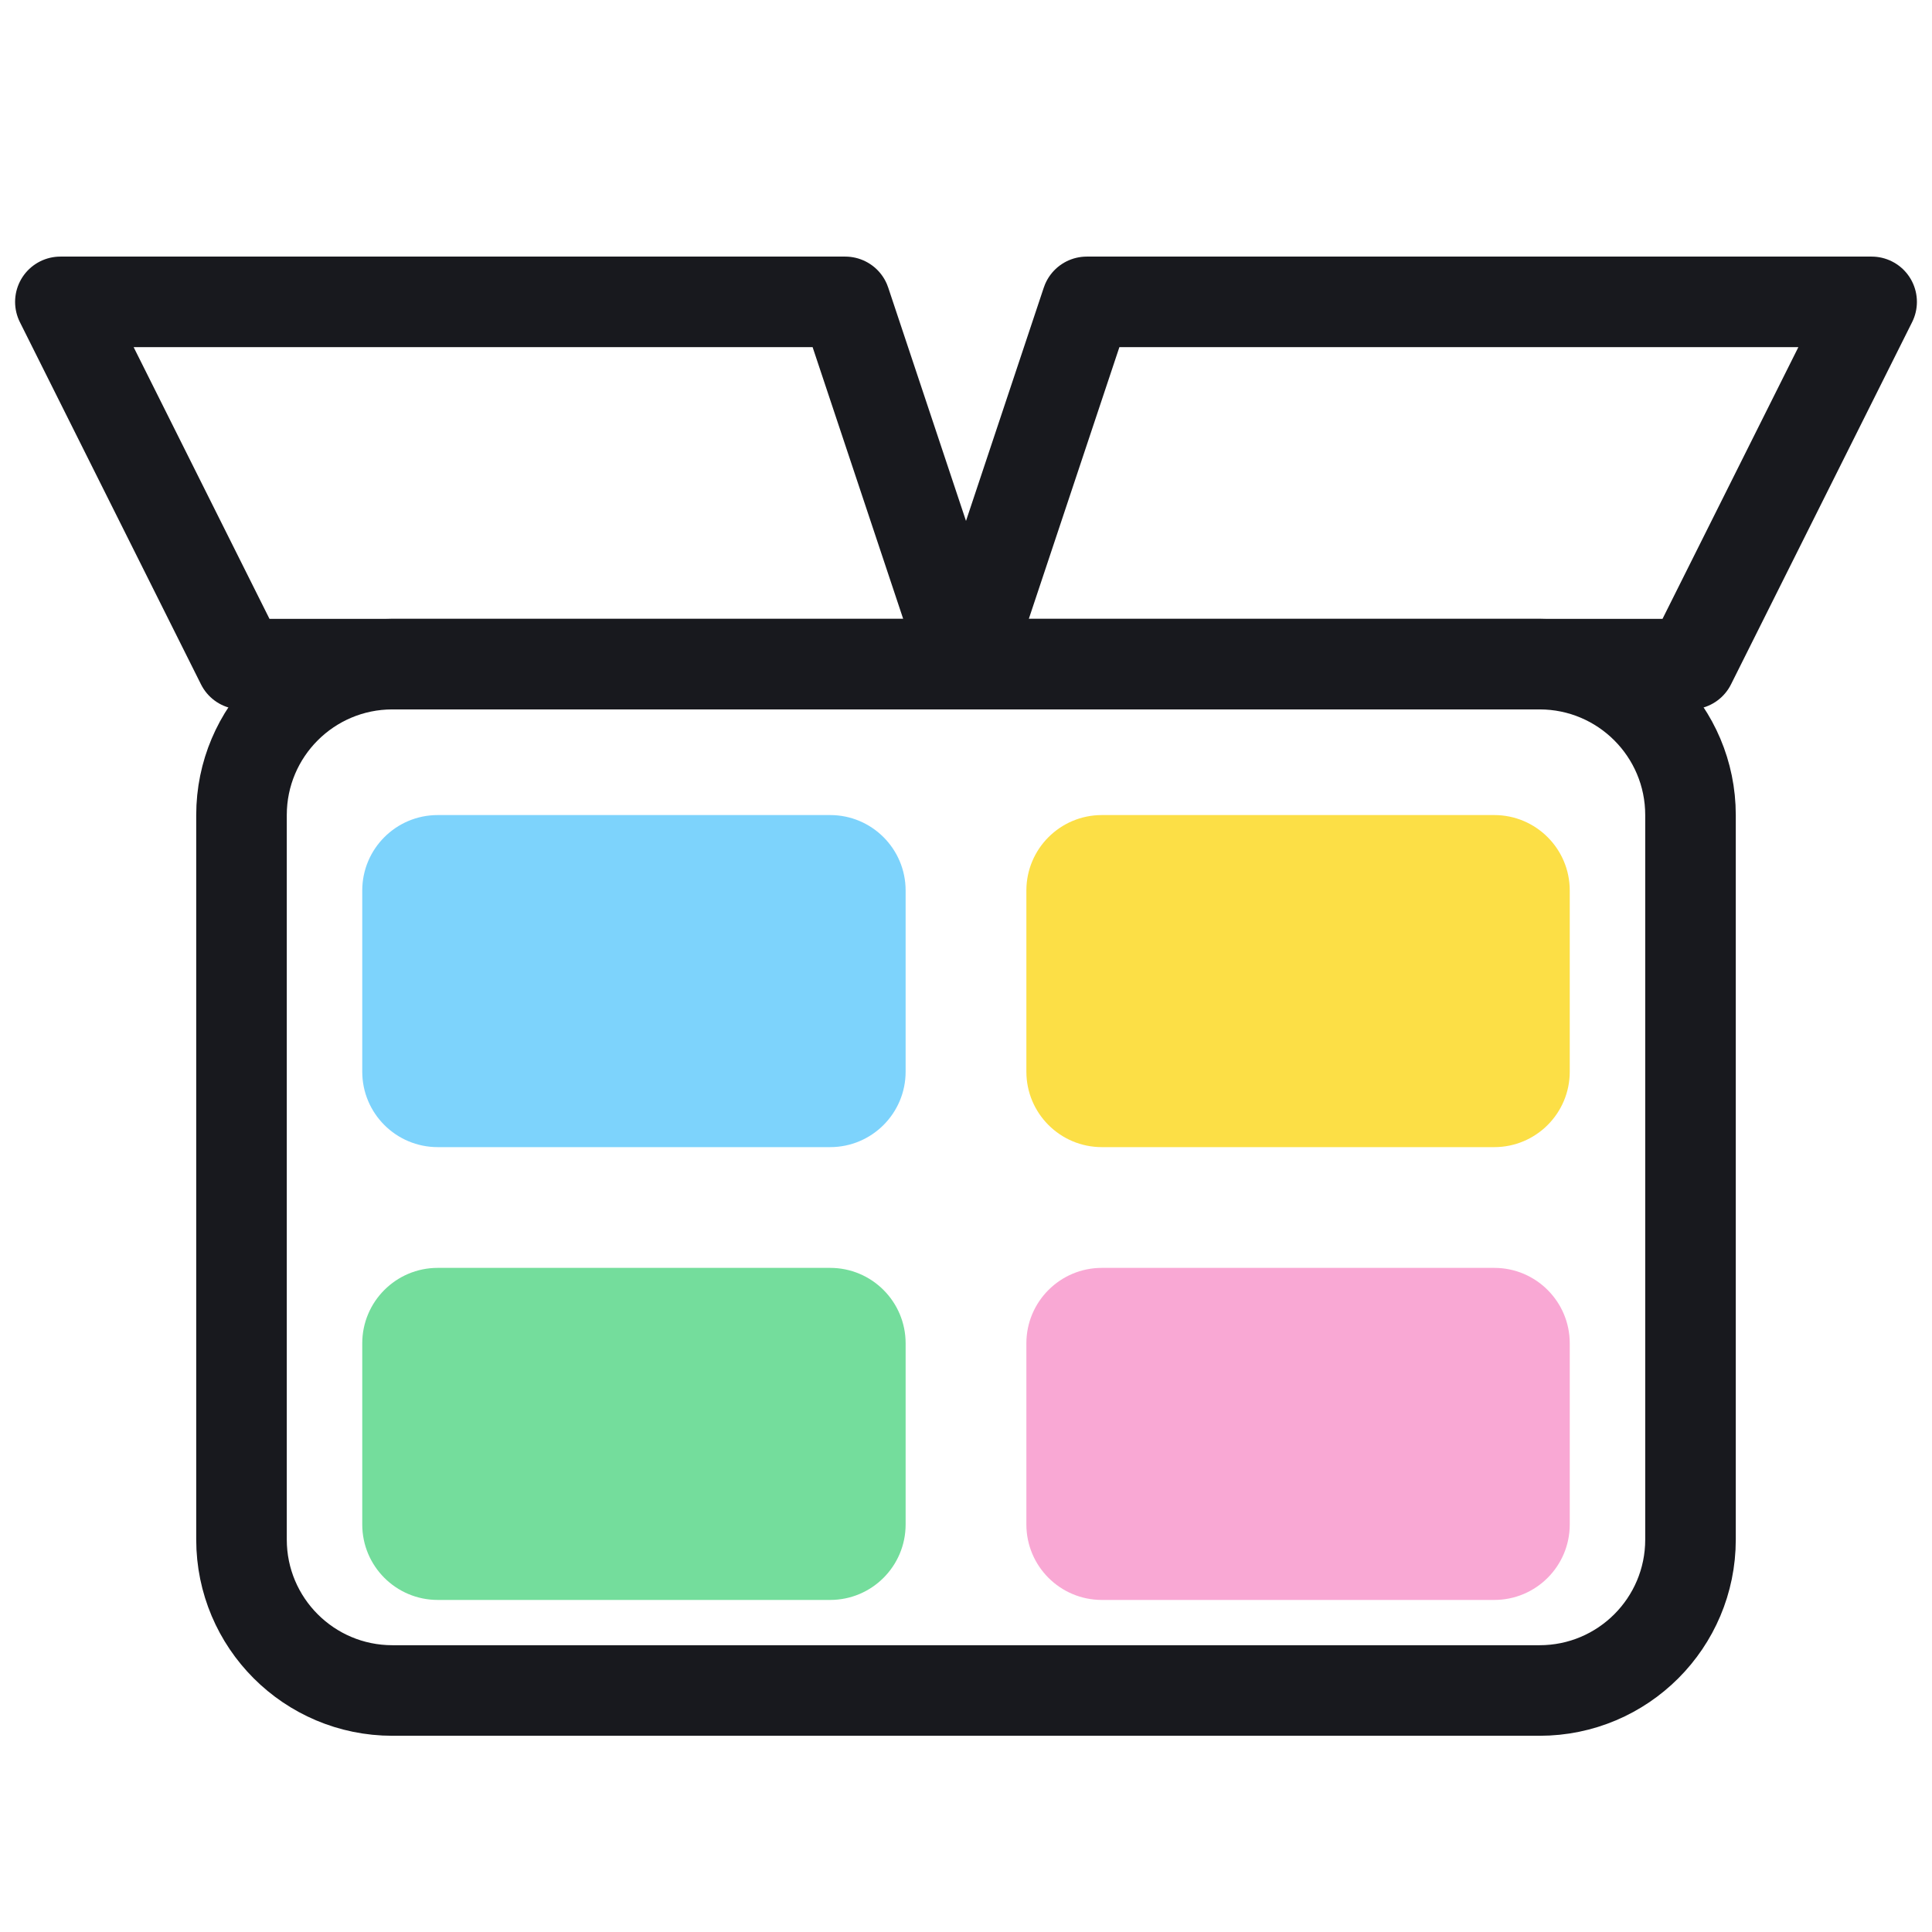
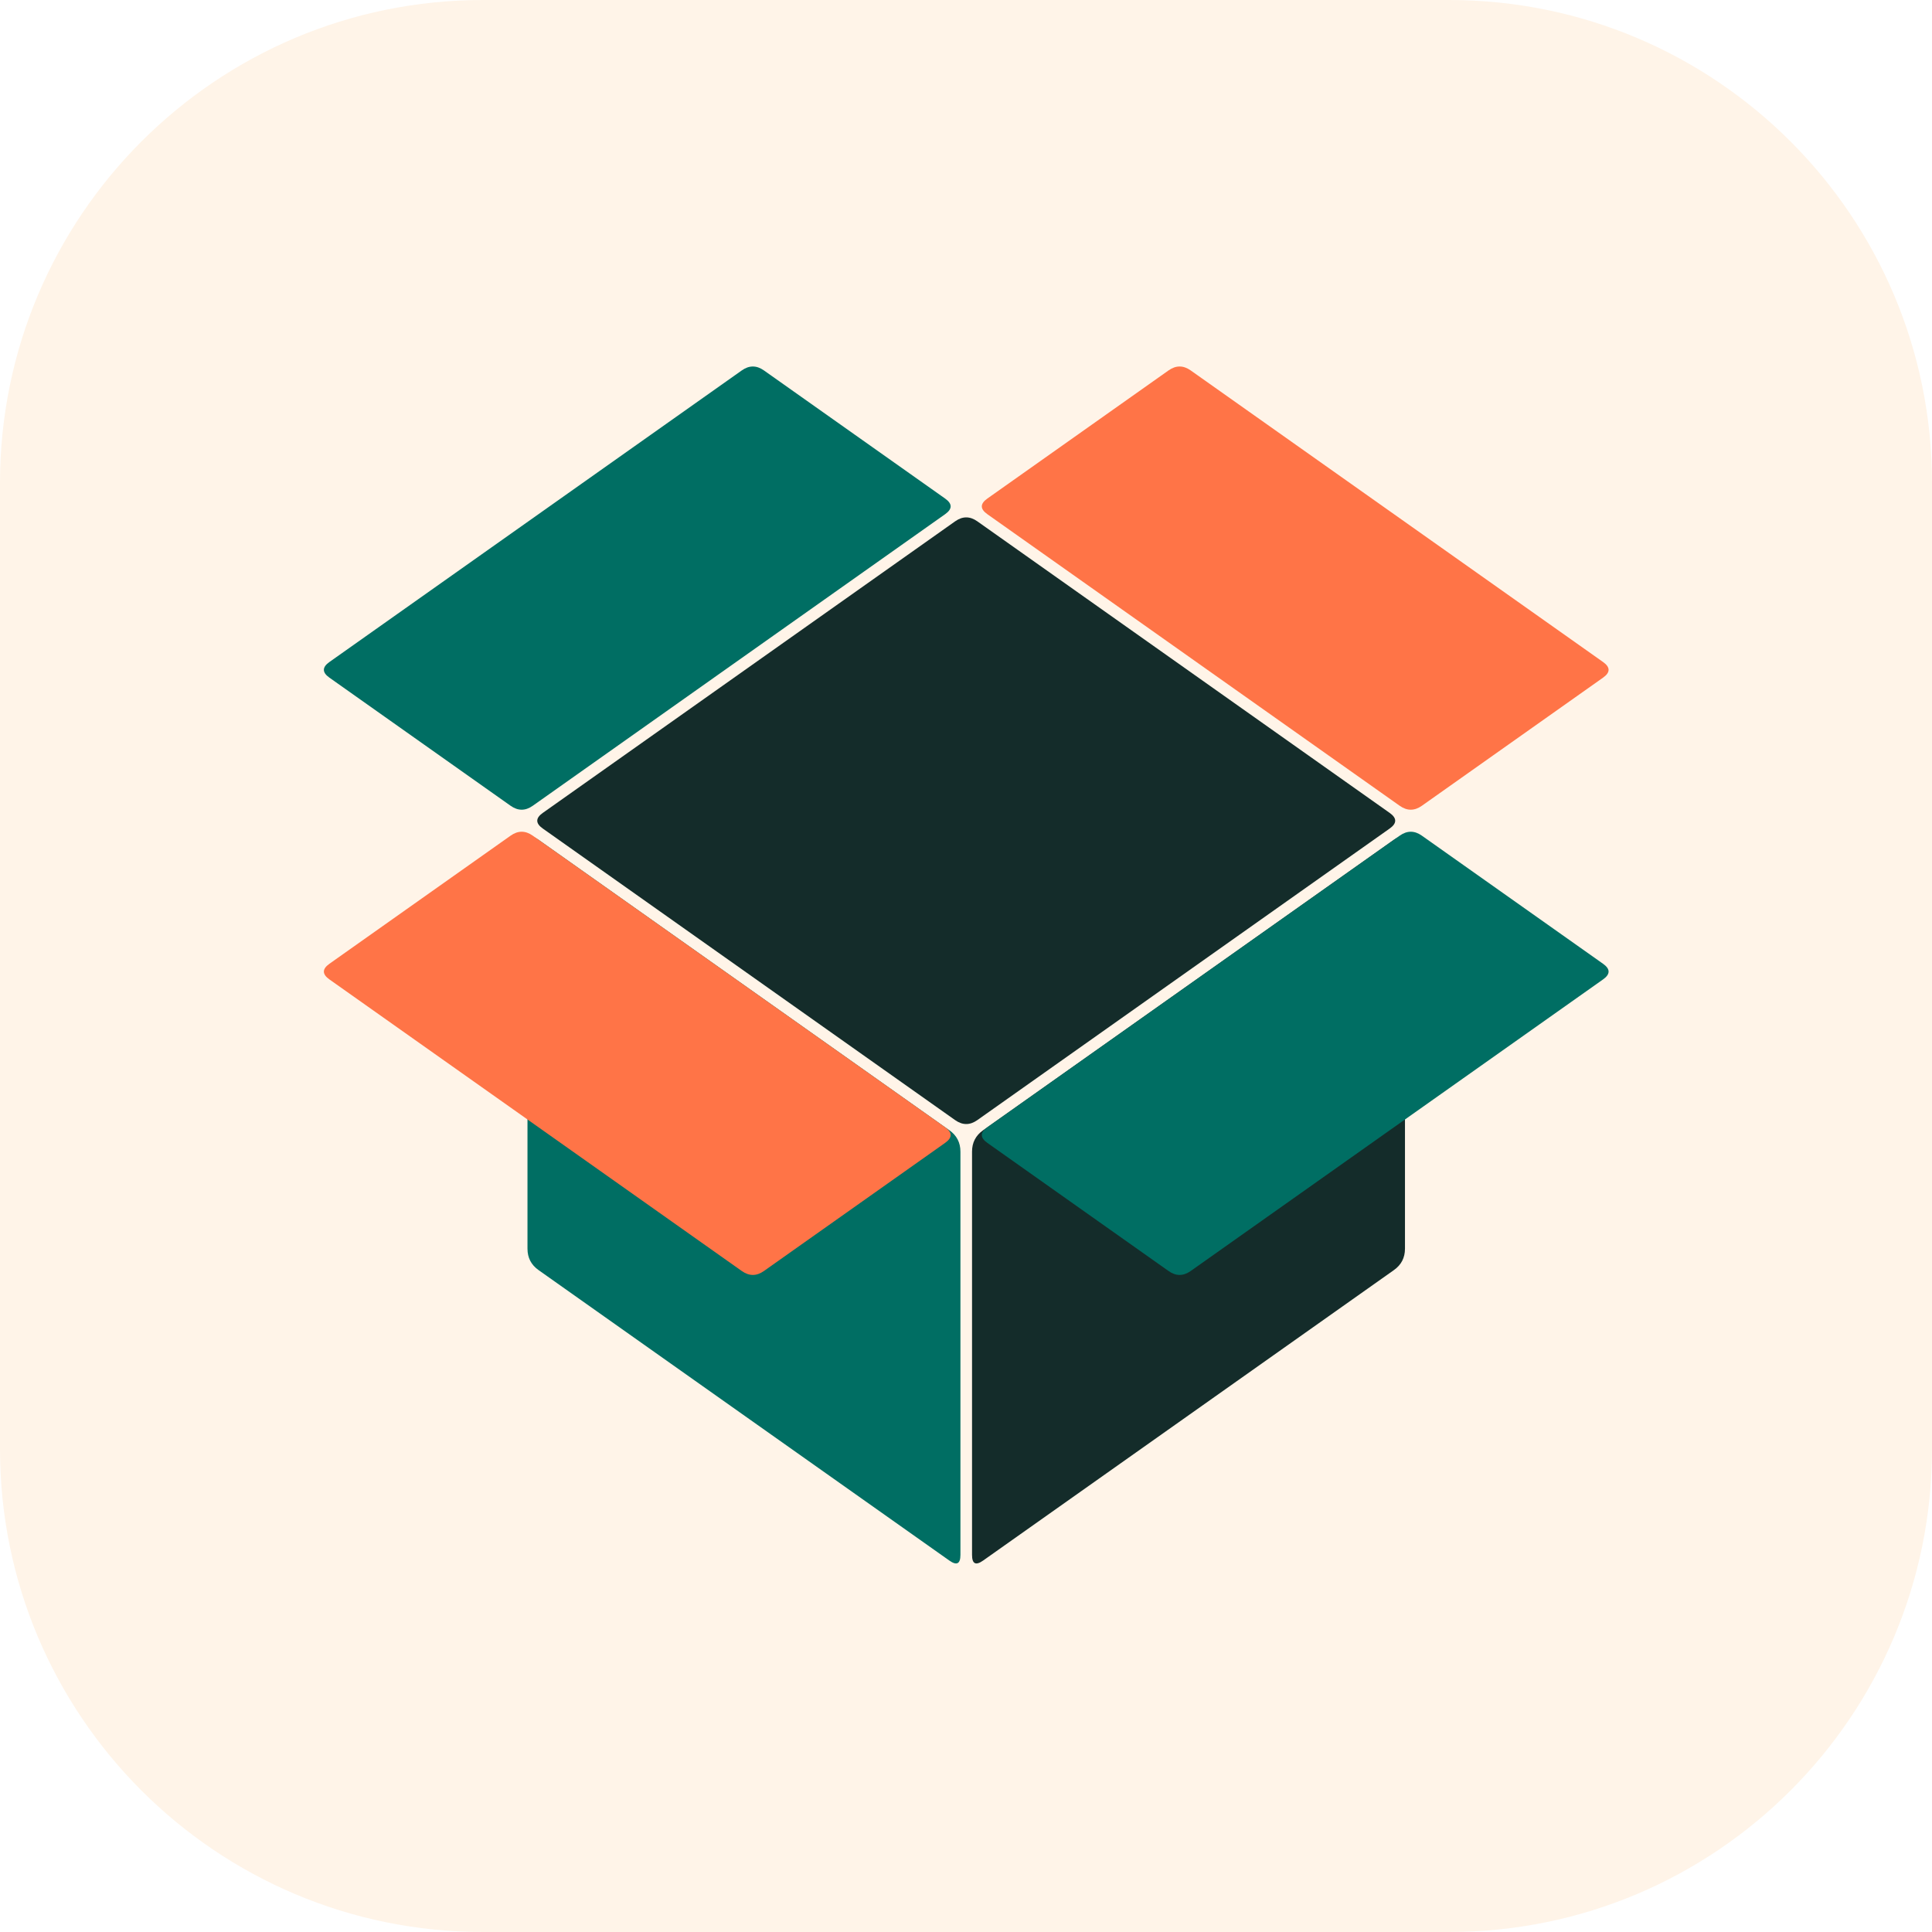
- <svg xmlns="http://www.w3.org/2000/svg" viewBox="0 0 64 64">
-   <style>svg{color:#18191e}@media (prefers-color-scheme:dark){svg{color:#e6ebf2}}</style>
-   <g fill="none" stroke="currentColor" stroke-width="3" stroke-linecap="round" stroke-linejoin="round">
-     <polygon points="8,22 2,10 28,10 32,22" />
-     <polygon points="32,22 36,10 62,10 56,22" />
-     <rect x="8" y="22" width="48" height="34" rx="5" />
-   </g>
-   <rect fill="#7dd3fc" x="12" y="27" width="18" height="11" rx="2.5" />
-   <rect fill="#fcdf46" x="34" y="27" width="18" height="11" rx="2.5" />
-   <rect fill="#74dd9c" x="12" y="42" width="18" height="11" rx="2.5" />
-   <rect fill="#f9a8d4" x="34" y="42" width="18" height="11" rx="2.5" />
+ <svg xmlns="http://www.w3.org/2000/svg" width="240" height="240" viewBox="0 0 240 240" fill="none">
+   <rect width="240" height="240" rx="60" fill="#FFF4E8" />
+   <path d="M65.526 105.028C65.526 103.907 65.984 103.669 66.9 104.317L117.934 140.403C118.85 141.051 119.308 141.935 119.308 143.057V193.149C119.308 194.271 118.85 194.508 117.934 193.86L66.9 157.774C65.984 157.126 65.526 156.241 65.526 155.12V105.028Z" fill="#006E63" />
+   <path d="M120.75 143.057C120.75 141.935 121.208 141.051 122.124 140.403L173.157 104.317C174.073 103.669 174.531 103.907 174.531 105.028V155.12C174.531 156.241 174.073 157.126 173.157 157.774L122.124 193.86C121.208 194.508 120.75 194.271 120.75 193.149V143.057Z" fill="#142C2A" />
+   <path d="M118.655 64.758C119.571 64.11 120.487 64.11 121.403 64.758L172.629 100.981C173.545 101.629 173.545 102.276 172.629 102.924L121.403 139.147C120.487 139.794 119.571 139.794 118.655 139.147L67.428 102.924C66.512 102.276 66.512 101.629 67.428 100.981L118.655 64.758Z" fill="#142C2A" />
+   <path d="M117.406 61.932C118.322 62.579 118.322 63.227 117.406 63.875L66.179 100.098C65.263 100.745 64.347 100.745 63.431 100.098L40.921 84.18C40.005 83.532 40.005 82.885 40.921 82.237L92.148 46.014C93.064 45.367 93.98 45.367 94.896 46.014L117.406 61.932Z" fill="#006E63" />
+   <path d="M176.626 100.098C175.71 100.745 174.794 100.745 173.878 100.098L122.652 63.875C121.736 63.227 121.736 62.579 122.652 61.932L145.162 46.014C146.078 45.367 146.994 45.367 147.91 46.014L199.137 82.237C200.053 82.885 200.053 83.532 199.137 84.18L176.626 100.098Z" fill="#FF7447" />
+   <path d="M63.431 103.807C64.347 103.159 65.263 103.159 66.179 103.807L117.406 140.03C118.322 140.678 118.322 141.325 117.406 141.973L94.896 157.89C93.98 158.538 93.064 158.538 92.148 157.89L40.921 121.667C40.005 121.02 40.005 120.372 40.921 119.724L63.431 103.807Z" fill="#FF7447" />
+   <path d="M122.652 141.973C121.736 141.325 121.736 140.678 122.652 140.03L173.878 103.807C174.794 103.159 175.71 103.159 176.626 103.807L199.137 119.724C200.053 120.372 200.053 121.02 199.137 121.667L147.91 157.89C146.994 158.538 146.078 158.538 145.162 157.89L122.652 141.973Z" fill="#006E63" />
</svg>
